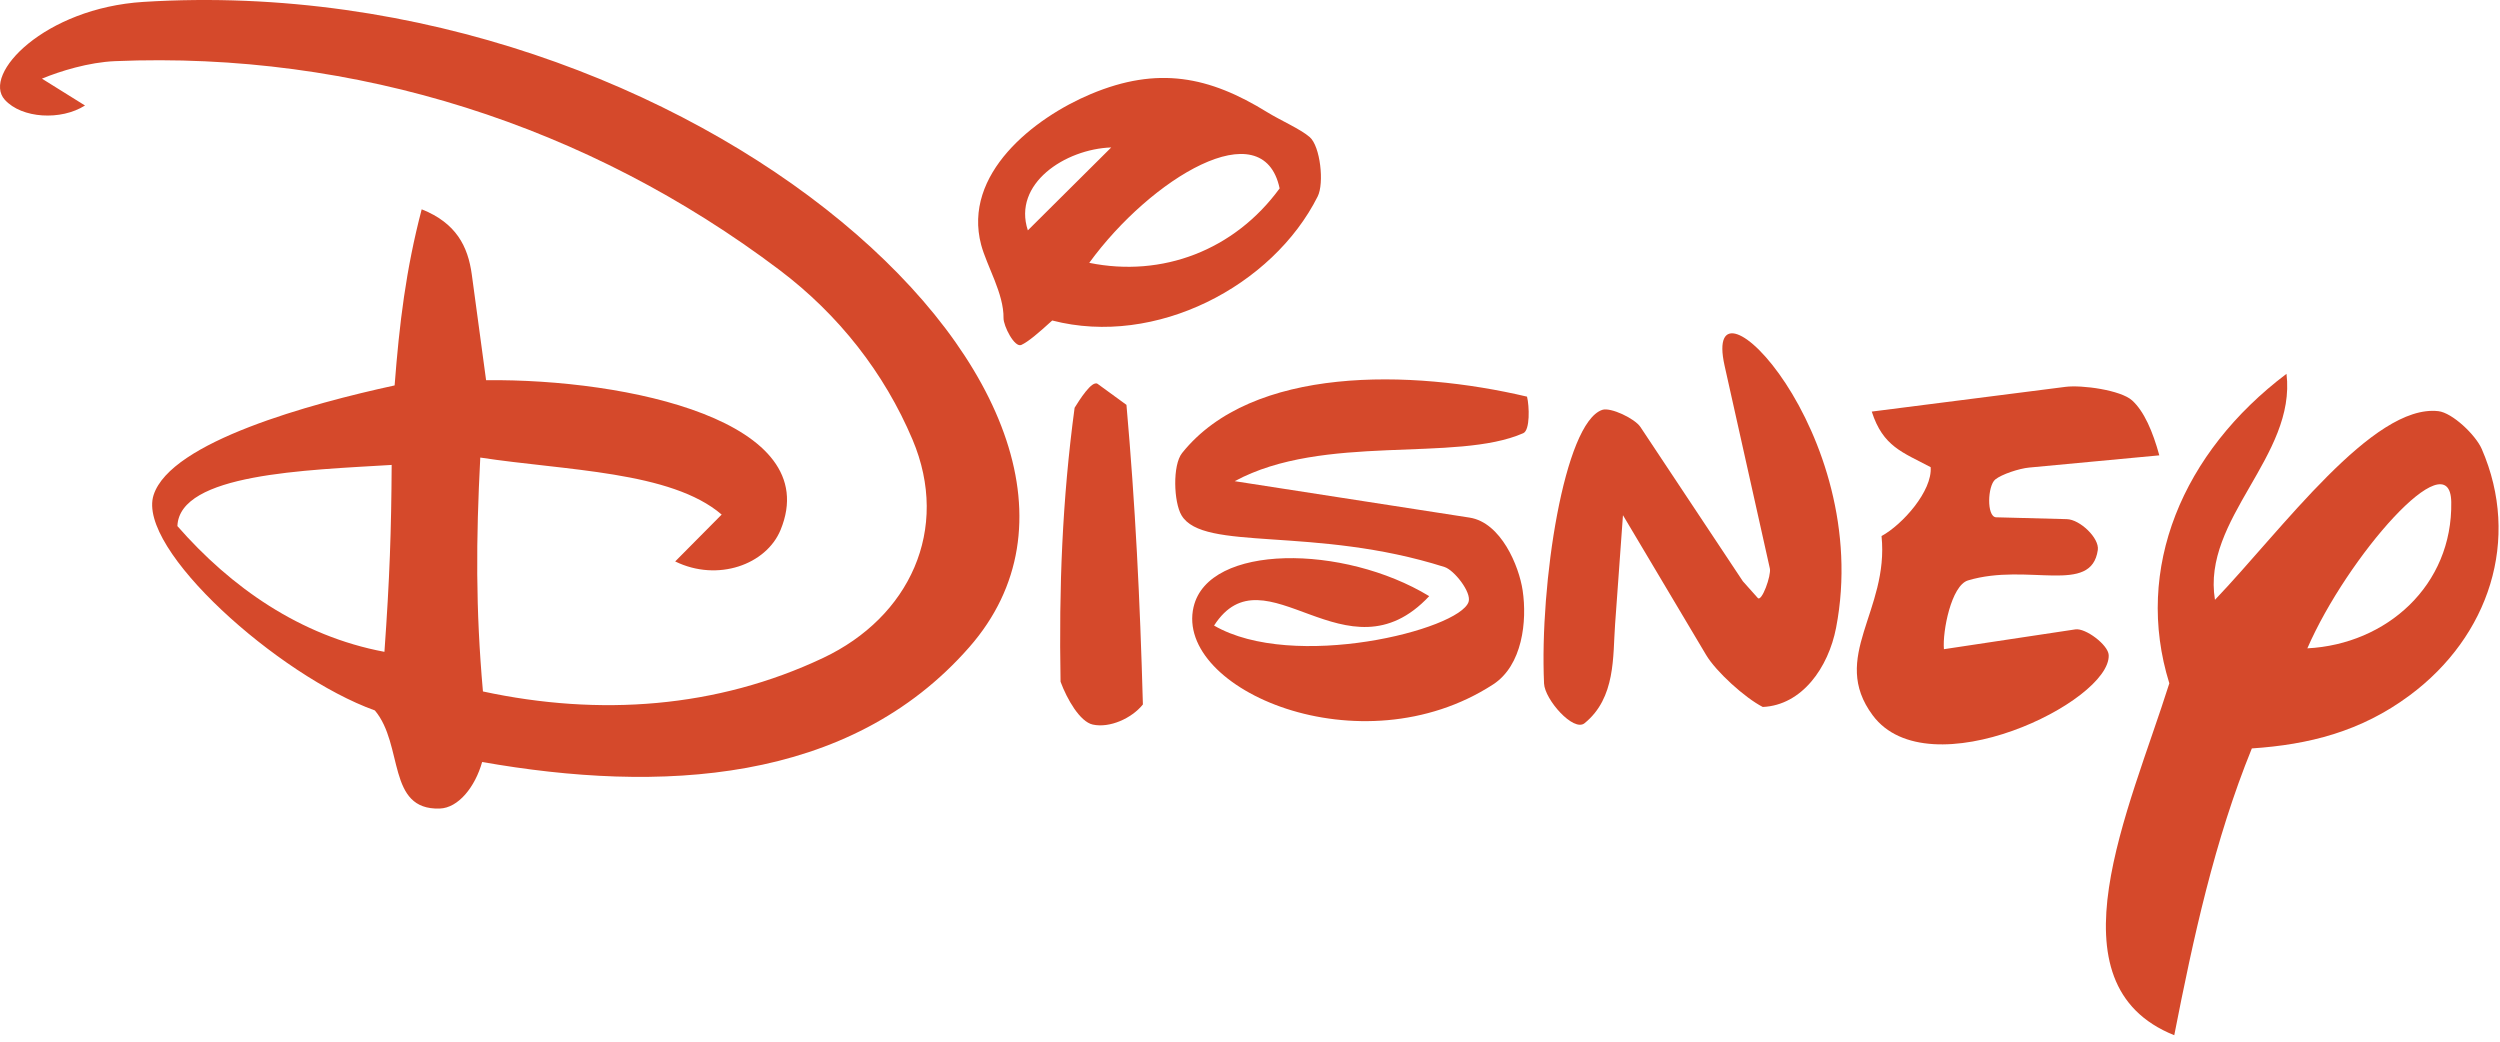
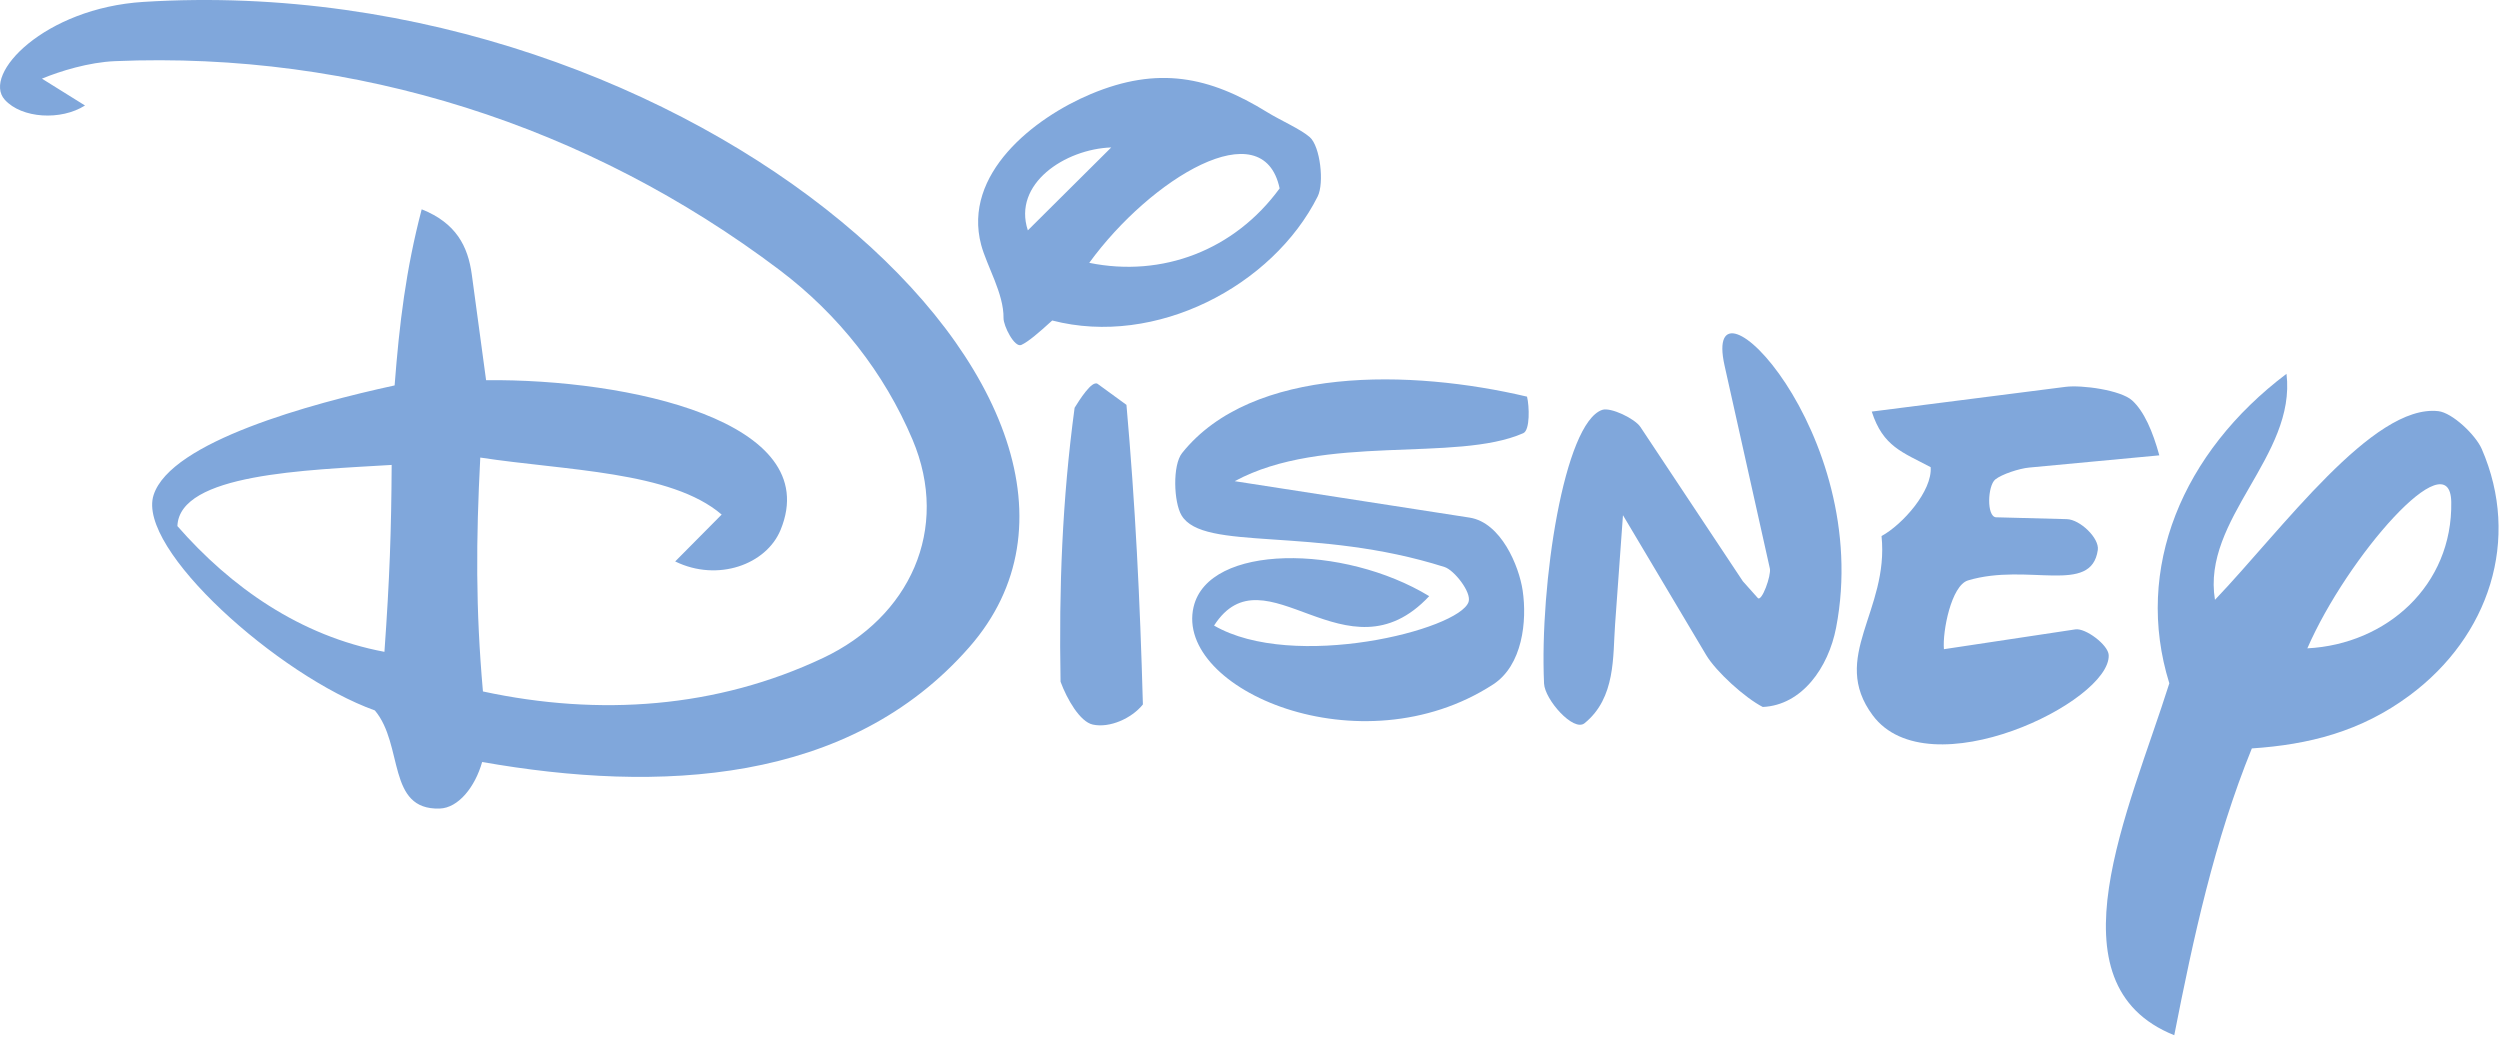
<svg xmlns="http://www.w3.org/2000/svg" width="216" height="90" viewBox="0 0 216 90" fill="none">
-   <g fill="#D5492B">
+   <g fill="#80A7DB">
    <path d="M41.997 32.849C54.205 32.717 71.318 36.384 67.439 45.791C66.207 48.777 62.011 50.305 58.336 48.509L62.352 44.459C57.985 40.7 48.835 40.659 41.496 39.533C41.126 46.679 41.091 52.565 41.726 59.742C51.798 61.91 61.938 61.185 71.12 56.844C78.57 53.323 82.129 45.754 78.842 37.982C76.411 32.236 72.484 27.203 67.345 23.323C50.801 10.834 30.745 4.415 9.94 5.283C7.663 5.379 5.18 6.15 3.623 6.796L7.344 9.115C5.278 10.432 1.88 10.243 0.413 8.618C-1.583 6.405 3.856 0.699 12.392 0.164C59.87 -2.804 101.925 35.149 83.755 55.906C73.345 67.799 56.922 68.523 41.657 65.836C41.051 67.987 39.607 69.808 37.989 69.859C33.405 70 34.895 64.368 32.389 61.382C24.059 58.389 11.77 47.414 13.271 42.769C14.759 38.161 26.868 34.871 34.095 33.3C34.507 27.942 35.067 23.313 36.434 18.084C39.404 19.266 40.433 21.27 40.765 23.731L41.998 32.849H41.997ZM33.215 56.318C33.666 49.996 33.81 45.846 33.84 40.17C26.426 40.62 15.502 40.918 15.327 45.454C19.937 50.72 25.915 54.948 33.214 56.318H33.215Z" />
    <path d="M208.194 60.081C203.966 63.22 199.473 64.334 194.559 64.664C191.33 72.596 189.499 81.062 187.856 89.443C176.84 85.029 183.965 70.027 187.43 59.038C184.347 49.129 188.562 39.082 197.553 32.298C198.414 39.406 190.219 44.828 191.373 51.825C197.191 45.731 205.028 34.887 210.672 35.524C211.881 35.661 213.893 37.572 214.425 38.796C217.819 46.609 215.068 54.981 208.194 60.081ZM211.789 43.374C211.697 37.926 202.779 48.13 199.355 56.017C206.204 55.661 211.912 50.582 211.789 43.374Z" />
    <path d="M103.127 52.438C104.408 46.952 116.095 47.017 123.483 51.507C116.34 59.143 109.282 47.235 104.895 54.049C111.728 58.014 126.065 54.426 126.884 52.007C127.164 51.183 125.64 49.255 124.81 48.991C113.556 45.42 103.964 47.697 102.082 44.522C101.409 43.386 101.295 40.191 102.133 39.142C108.176 31.58 121.934 31.908 131.935 34.27C132.138 35.096 132.203 37.165 131.613 37.426C125.797 39.989 114.357 37.416 106.679 41.574L126.971 44.721C129.69 45.144 131.244 48.903 131.557 51.017C131.951 53.657 131.546 57.49 128.999 59.139C117.557 66.556 101.463 59.551 103.125 52.438H103.127Z" />
    <path d="M136.906 62.486C135.948 63.262 133.469 60.441 133.406 59.059C133.018 50.48 135.14 36.54 138.43 35.414C139.161 35.165 141.251 36.165 141.731 36.89L150.582 50.22L151.869 51.662C152.214 52.05 153.048 49.711 152.916 49.119L149.004 31.594C146.96 22.433 161.906 37.297 158.639 54.234C157.972 57.689 155.687 60.928 152.304 61.082C150.767 60.298 148.27 58.034 147.412 56.593L140.224 44.513L139.543 53.953C139.343 56.711 139.613 60.292 136.906 62.486Z" />
    <path d="M167.955 56.09L179.315 54.378C180.192 54.245 182.153 55.721 182.192 56.597C182.368 60.627 166.629 68.29 161.804 61.805C158.059 56.773 163.229 52.796 162.565 46.315C164.388 45.32 166.964 42.411 166.809 40.364C164.394 39.075 162.695 38.602 161.72 35.561L178.461 33.424C179.875 33.243 183.235 33.705 184.217 34.597C185.252 35.538 185.998 37.275 186.565 39.342L175.315 40.398C174.458 40.478 172.937 40.98 172.388 41.429C171.73 41.967 171.63 44.627 172.451 44.694L178.579 44.854C179.707 44.884 181.398 46.493 181.251 47.518C180.691 51.443 175.224 48.597 170.038 50.147C168.589 50.58 167.821 54.559 167.955 56.089V56.09Z" />
    <path d="M90.913 27.69C89.724 28.776 88.833 29.533 88.245 29.801C87.656 30.069 86.695 28.156 86.705 27.486C86.738 25.375 85.254 22.965 84.773 21.157C83.15 15.034 89.337 10.184 94.252 8.124C100.038 5.7 104.467 6.591 109.493 9.697C110.624 10.395 112.363 11.151 113.161 11.846C114.073 12.64 114.426 15.824 113.847 16.975C109.962 24.712 99.862 30.013 90.912 27.691L90.913 27.69ZM96.011 12.739C92.022 12.881 87.476 15.875 88.806 19.903L96.011 12.739ZM110.56 16.277C109.127 9.514 99.416 15.417 94.111 22.709C100.418 23.995 106.656 21.625 110.56 16.277Z" />
    <path d="M98.746 60.863C97.785 62.069 95.871 62.924 94.415 62.603C93.306 62.359 92.186 60.404 91.632 58.901C91.489 50.766 91.771 43.23 92.846 35.232C93.208 34.652 94.341 32.807 94.842 33.171L97.326 34.98C98.089 43.637 98.493 51.675 98.746 60.863Z" />
  </g>
</svg>
